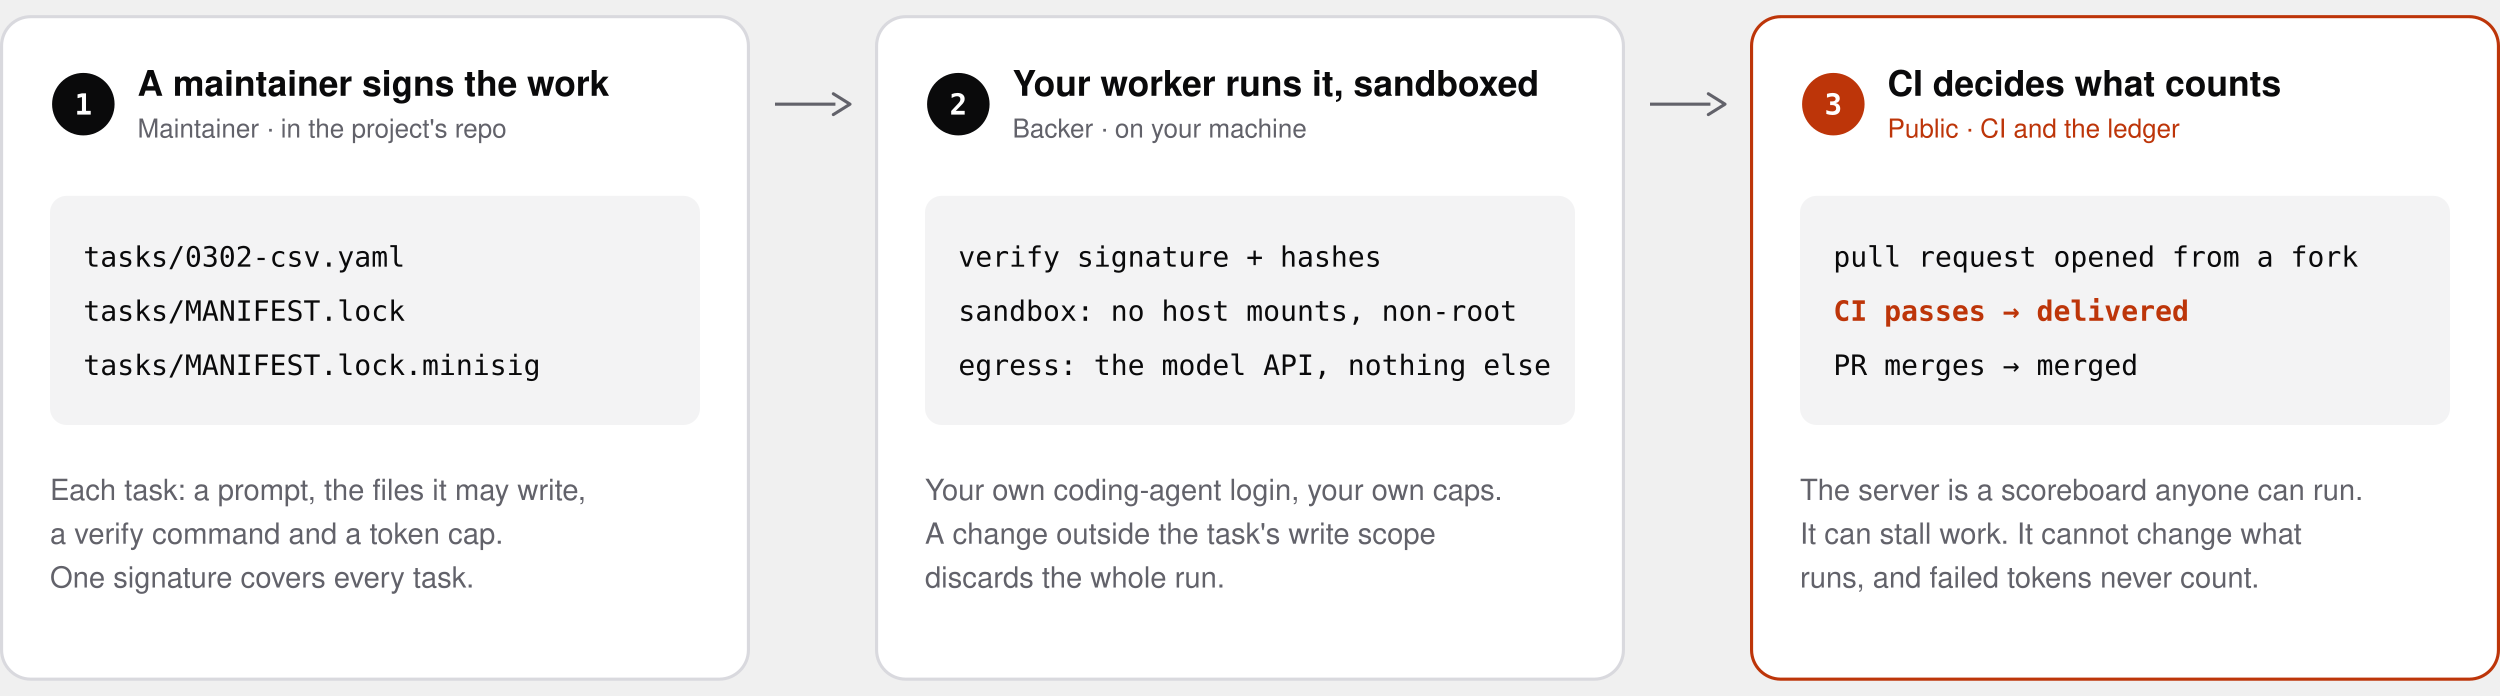
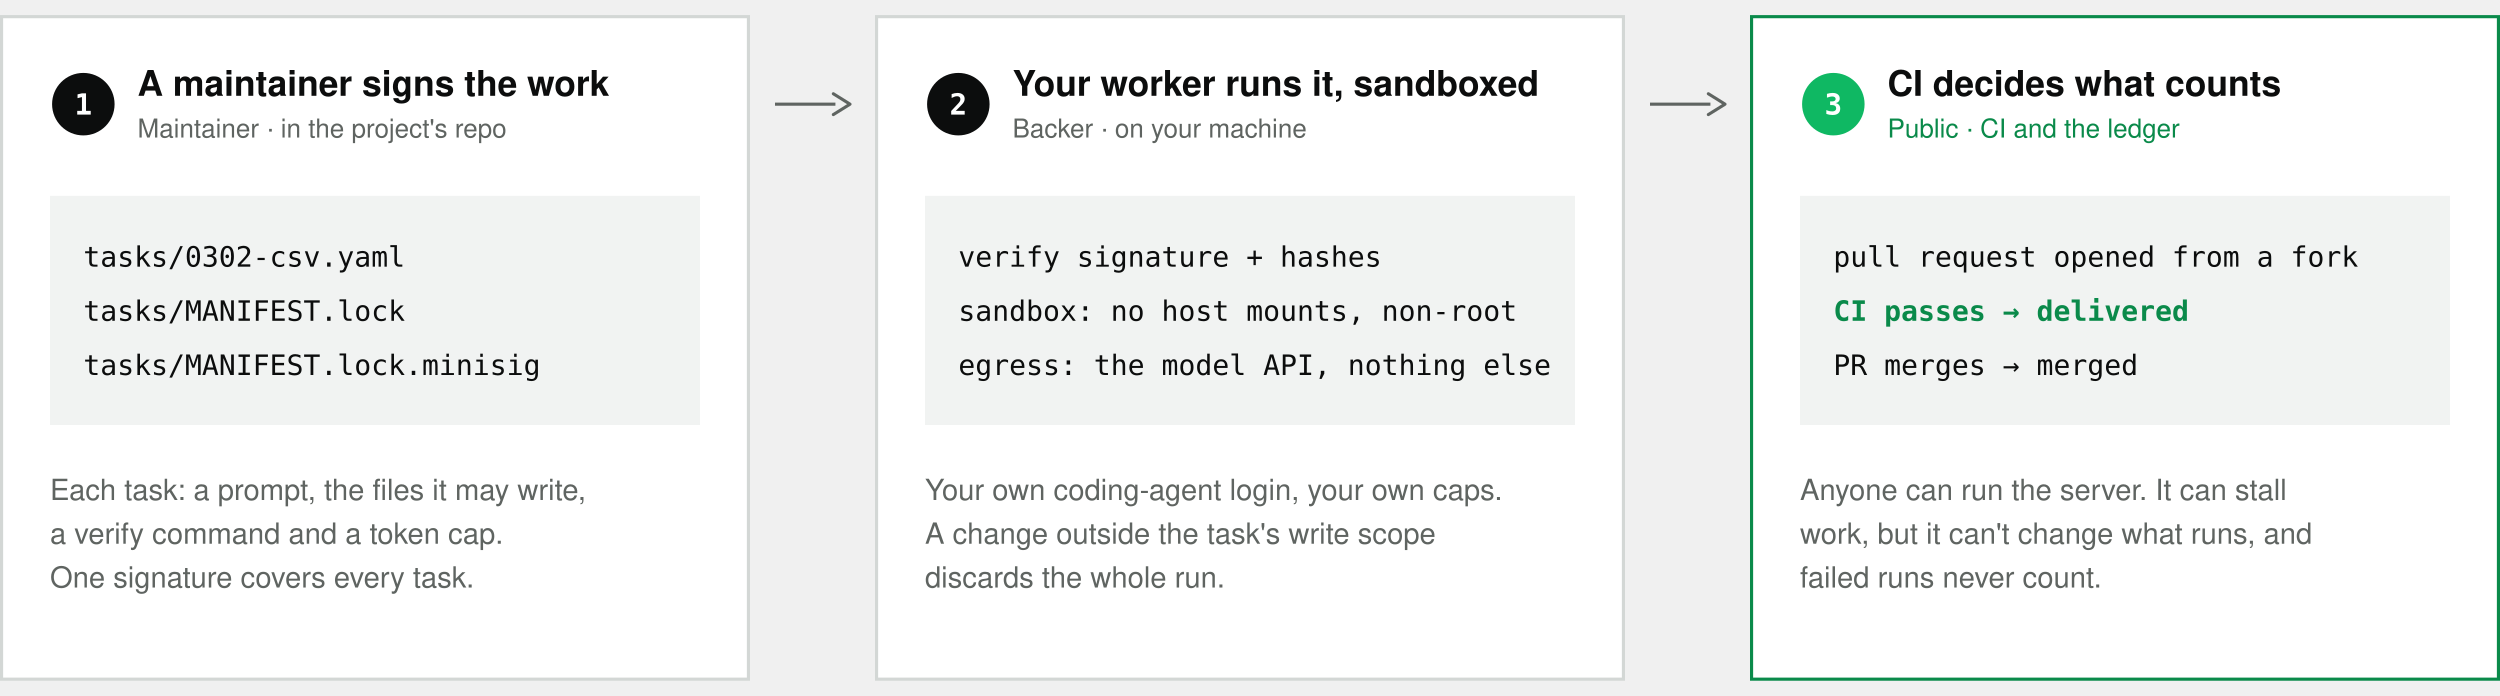
<svg xmlns="http://www.w3.org/2000/svg" viewBox="0 0 1200 334" width="1200" height="334" role="img" aria-label="How AgentFund works: a maintainer signs task manifests; a backer's worker verifies and runs them in a sandbox; CI decides which tokens count as delivered.">
-   <rect x="0.75" y="8" width="358.5" height="318" rx="14" fill="#ffffff" stroke="#d9d9de" stroke-width="1.5" />
-   <circle cx="40" cy="50" r="15" fill="#0a0a0b" />
+   <rect x="0.75" y="8" width="358.5" height="318" fill="#ffffff" stroke="#d3d7d5" stroke-width="1.5" />
+   <circle cx="40" cy="50" r="15" fill="#0c0d0d" />
  <text x="40" y="55" font-family="ui-monospace, SFMono-Regular, 'SF Mono', Menlo, Consolas, monospace" font-size="14" font-weight="600" fill="#ffffff" text-anchor="middle">1</text>
-   <text x="66" y="46" font-family="ui-sans-serif, -apple-system, 'Segoe UI', Helvetica, Arial, sans-serif" font-size="17" font-weight="600" fill="#0a0a0b" text-anchor="start">A maintainer signs the work</text>
-   <text x="66" y="66" font-family="ui-sans-serif, -apple-system, 'Segoe UI', Helvetica, Arial, sans-serif" font-size="12.5" font-weight="400" fill="#62626a" text-anchor="start">Maintainer · in the project's repo</text>
-   <rect x="24" y="94" width="312" height="110" rx="8" fill="#f3f3f4" />
-   <text x="40" y="128" font-family="ui-monospace, SFMono-Regular, 'SF Mono', Menlo, Consolas, monospace" font-size="13.5" font-weight="400" fill="#0a0a0b" text-anchor="start">tasks/0302-csv.yaml</text>
-   <text x="40" y="154" font-family="ui-monospace, SFMono-Regular, 'SF Mono', Menlo, Consolas, monospace" font-size="13.5" font-weight="400" fill="#0a0a0b" text-anchor="start">tasks/MANIFEST.lock</text>
-   <text x="40" y="180" font-family="ui-monospace, SFMono-Regular, 'SF Mono', Menlo, Consolas, monospace" font-size="13.5" font-weight="400" fill="#0a0a0b" text-anchor="start">tasks/MANIFEST.lock.minisig</text>
-   <text x="24" y="240" font-family="ui-sans-serif, -apple-system, 'Segoe UI', Helvetica, Arial, sans-serif" font-size="14" font-weight="400" fill="#62626a" text-anchor="start">Each task: a prompt, the files it may write,</text>
-   <text x="24" y="261" font-family="ui-sans-serif, -apple-system, 'Segoe UI', Helvetica, Arial, sans-serif" font-size="14" font-weight="400" fill="#62626a" text-anchor="start">a verify command and a token cap.</text>
-   <text x="24" y="282" font-family="ui-sans-serif, -apple-system, 'Segoe UI', Helvetica, Arial, sans-serif" font-size="14" font-weight="400" fill="#62626a" text-anchor="start">One signature covers every task.</text>
-   <path d="M372 50H401" stroke="#62626a" stroke-width="1.5" fill="none" />
-   <path d="M400 45l8 5-8 5" stroke="#62626a" stroke-width="1.5" fill="none" stroke-linecap="round" stroke-linejoin="round" />
-   <rect x="420.75" y="8" width="358.5" height="318" rx="14" fill="#ffffff" stroke="#d9d9de" stroke-width="1.5" />
-   <circle cx="460" cy="50" r="15" fill="#0a0a0b" />
+   <text x="66" y="46" font-family="ui-sans-serif, -apple-system, 'Segoe UI', Helvetica, Arial, sans-serif" font-size="17" font-weight="600" fill="#0c0d0d" text-anchor="start">A maintainer signs the work</text>
+   <text x="66" y="66" font-family="ui-sans-serif, -apple-system, 'Segoe UI', Helvetica, Arial, sans-serif" font-size="12.5" font-weight="400" fill="#5f6461" text-anchor="start">Maintainer · in the project's repo</text>
+   <rect x="24" y="94" width="312" height="110" fill="#f1f3f2" />
+   <text x="40" y="128" font-family="ui-monospace, SFMono-Regular, 'SF Mono', Menlo, Consolas, monospace" font-size="13.5" font-weight="400" fill="#0c0d0d" text-anchor="start">tasks/0302-csv.yaml</text>
+   <text x="40" y="154" font-family="ui-monospace, SFMono-Regular, 'SF Mono', Menlo, Consolas, monospace" font-size="13.5" font-weight="400" fill="#0c0d0d" text-anchor="start">tasks/MANIFEST.lock</text>
+   <text x="40" y="180" font-family="ui-monospace, SFMono-Regular, 'SF Mono', Menlo, Consolas, monospace" font-size="13.5" font-weight="400" fill="#0c0d0d" text-anchor="start">tasks/MANIFEST.lock.minisig</text>
+   <text x="24" y="240" font-family="ui-sans-serif, -apple-system, 'Segoe UI', Helvetica, Arial, sans-serif" font-size="14" font-weight="400" fill="#5f6461" text-anchor="start">Each task: a prompt, the files it may write,</text>
+   <text x="24" y="261" font-family="ui-sans-serif, -apple-system, 'Segoe UI', Helvetica, Arial, sans-serif" font-size="14" font-weight="400" fill="#5f6461" text-anchor="start">a verify command and a token cap.</text>
+   <text x="24" y="282" font-family="ui-sans-serif, -apple-system, 'Segoe UI', Helvetica, Arial, sans-serif" font-size="14" font-weight="400" fill="#5f6461" text-anchor="start">One signature covers every task.</text>
+   <path d="M372 50H401" stroke="#5f6461" stroke-width="1.5" fill="none" />
+   <path d="M400 45l8 5-8 5" stroke="#5f6461" stroke-width="1.5" fill="none" stroke-linecap="round" stroke-linejoin="round" />
+   <rect x="420.75" y="8" width="358.5" height="318" fill="#ffffff" stroke="#d3d7d5" stroke-width="1.5" />
+   <circle cx="460" cy="50" r="15" fill="#0c0d0d" />
  <text x="460" y="55" font-family="ui-monospace, SFMono-Regular, 'SF Mono', Menlo, Consolas, monospace" font-size="14" font-weight="600" fill="#ffffff" text-anchor="middle">2</text>
-   <text x="486" y="46" font-family="ui-sans-serif, -apple-system, 'Segoe UI', Helvetica, Arial, sans-serif" font-size="17" font-weight="600" fill="#0a0a0b" text-anchor="start">Your worker runs it, sandboxed</text>
-   <text x="486" y="66" font-family="ui-sans-serif, -apple-system, 'Segoe UI', Helvetica, Arial, sans-serif" font-size="12.5" font-weight="400" fill="#62626a" text-anchor="start">Backer · on your machine</text>
-   <rect x="444" y="94" width="312" height="110" rx="8" fill="#f3f3f4" />
-   <text x="460" y="128" font-family="ui-monospace, SFMono-Regular, 'SF Mono', Menlo, Consolas, monospace" font-size="13.5" font-weight="400" fill="#0a0a0b" text-anchor="start">verify signature + hashes</text>
-   <text x="460" y="154" font-family="ui-monospace, SFMono-Regular, 'SF Mono', Menlo, Consolas, monospace" font-size="13.5" font-weight="400" fill="#0a0a0b" text-anchor="start">sandbox: no host mounts, non-root</text>
-   <text x="460" y="180" font-family="ui-monospace, SFMono-Regular, 'SF Mono', Menlo, Consolas, monospace" font-size="13.5" font-weight="400" fill="#0a0a0b" text-anchor="start">egress: the model API, nothing else</text>
-   <text x="444" y="240" font-family="ui-sans-serif, -apple-system, 'Segoe UI', Helvetica, Arial, sans-serif" font-size="14" font-weight="400" fill="#62626a" text-anchor="start">Your own coding-agent login, your own caps.</text>
-   <text x="444" y="261" font-family="ui-sans-serif, -apple-system, 'Segoe UI', Helvetica, Arial, sans-serif" font-size="14" font-weight="400" fill="#62626a" text-anchor="start">A change outside the task's write scope</text>
-   <text x="444" y="282" font-family="ui-sans-serif, -apple-system, 'Segoe UI', Helvetica, Arial, sans-serif" font-size="14" font-weight="400" fill="#62626a" text-anchor="start">discards the whole run.</text>
-   <path d="M792 50H821" stroke="#62626a" stroke-width="1.5" fill="none" />
-   <path d="M820 45l8 5-8 5" stroke="#62626a" stroke-width="1.5" fill="none" stroke-linecap="round" stroke-linejoin="round" />
-   <rect x="840.75" y="8" width="358.5" height="318" rx="14" fill="#ffffff" stroke="#bd3509" stroke-width="1.5" />
-   <circle cx="880" cy="50" r="15" fill="#bd3509" />
+   <text x="486" y="46" font-family="ui-sans-serif, -apple-system, 'Segoe UI', Helvetica, Arial, sans-serif" font-size="17" font-weight="600" fill="#0c0d0d" text-anchor="start">Your worker runs it, sandboxed</text>
+   <text x="486" y="66" font-family="ui-sans-serif, -apple-system, 'Segoe UI', Helvetica, Arial, sans-serif" font-size="12.5" font-weight="400" fill="#5f6461" text-anchor="start">Backer · on your machine</text>
+   <rect x="444" y="94" width="312" height="110" fill="#f1f3f2" />
+   <text x="460" y="128" font-family="ui-monospace, SFMono-Regular, 'SF Mono', Menlo, Consolas, monospace" font-size="13.5" font-weight="400" fill="#0c0d0d" text-anchor="start">verify signature + hashes</text>
+   <text x="460" y="154" font-family="ui-monospace, SFMono-Regular, 'SF Mono', Menlo, Consolas, monospace" font-size="13.5" font-weight="400" fill="#0c0d0d" text-anchor="start">sandbox: no host mounts, non-root</text>
+   <text x="460" y="180" font-family="ui-monospace, SFMono-Regular, 'SF Mono', Menlo, Consolas, monospace" font-size="13.5" font-weight="400" fill="#0c0d0d" text-anchor="start">egress: the model API, nothing else</text>
+   <text x="444" y="240" font-family="ui-sans-serif, -apple-system, 'Segoe UI', Helvetica, Arial, sans-serif" font-size="14" font-weight="400" fill="#5f6461" text-anchor="start">Your own coding-agent login, your own caps.</text>
+   <text x="444" y="261" font-family="ui-sans-serif, -apple-system, 'Segoe UI', Helvetica, Arial, sans-serif" font-size="14" font-weight="400" fill="#5f6461" text-anchor="start">A change outside the task's write scope</text>
+   <text x="444" y="282" font-family="ui-sans-serif, -apple-system, 'Segoe UI', Helvetica, Arial, sans-serif" font-size="14" font-weight="400" fill="#5f6461" text-anchor="start">discards the whole run.</text>
+   <path d="M792 50H821" stroke="#5f6461" stroke-width="1.5" fill="none" />
+   <path d="M820 45l8 5-8 5" stroke="#5f6461" stroke-width="1.5" fill="none" stroke-linecap="round" stroke-linejoin="round" />
+   <rect x="840.75" y="8" width="358.5" height="318" fill="#ffffff" stroke="#0a8a4a" stroke-width="1.5" />
+   <circle cx="880" cy="50" r="15" fill="#0fb863" />
  <text x="880" y="55" font-family="ui-monospace, SFMono-Regular, 'SF Mono', Menlo, Consolas, monospace" font-size="14" font-weight="600" fill="#ffffff" text-anchor="middle">3</text>
-   <text x="906" y="46" font-family="ui-sans-serif, -apple-system, 'Segoe UI', Helvetica, Arial, sans-serif" font-size="17" font-weight="600" fill="#0a0a0b" text-anchor="start">CI decides what counts</text>
-   <text x="906" y="66" font-family="ui-sans-serif, -apple-system, 'Segoe UI', Helvetica, Arial, sans-serif" font-size="12.5" font-weight="400" fill="#bd3509" text-anchor="start">Public · CI and the ledger</text>
-   <rect x="864" y="94" width="312" height="110" rx="8" fill="#f3f3f4" />
-   <text x="880" y="128" font-family="ui-monospace, SFMono-Regular, 'SF Mono', Menlo, Consolas, monospace" font-size="13.5" font-weight="400" fill="#0a0a0b" text-anchor="start">pull request opened from a fork</text>
-   <text x="880" y="154" font-family="ui-monospace, SFMono-Regular, 'SF Mono', Menlo, Consolas, monospace" font-size="13.5" font-weight="600" fill="#bd3509" text-anchor="start">CI passes   → delivered</text>
-   <text x="880" y="180" font-family="ui-monospace, SFMono-Regular, 'SF Mono', Menlo, Consolas, monospace" font-size="13.5" font-weight="400" fill="#0a0a0b" text-anchor="start">PR merges   → merged</text>
-   <text x="864" y="240" font-family="ui-sans-serif, -apple-system, 'Segoe UI', Helvetica, Arial, sans-serif" font-size="14" font-weight="400" fill="#62626a" text-anchor="start">The server is a scoreboard anyone can run.</text>
-   <text x="864" y="261" font-family="ui-sans-serif, -apple-system, 'Segoe UI', Helvetica, Arial, sans-serif" font-size="14" font-weight="400" fill="#62626a" text-anchor="start">It can stall work. It cannot change what</text>
-   <text x="864" y="282" font-family="ui-sans-serif, -apple-system, 'Segoe UI', Helvetica, Arial, sans-serif" font-size="14" font-weight="400" fill="#62626a" text-anchor="start">runs, and failed tokens never count.</text>
+   <text x="906" y="46" font-family="ui-sans-serif, -apple-system, 'Segoe UI', Helvetica, Arial, sans-serif" font-size="17" font-weight="600" fill="#0c0d0d" text-anchor="start">CI decides what counts</text>
+   <text x="906" y="66" font-family="ui-sans-serif, -apple-system, 'Segoe UI', Helvetica, Arial, sans-serif" font-size="12.5" font-weight="400" fill="#0a8a4a" text-anchor="start">Public · CI and the ledger</text>
+   <rect x="864" y="94" width="312" height="110" fill="#f1f3f2" />
+   <text x="880" y="128" font-family="ui-monospace, SFMono-Regular, 'SF Mono', Menlo, Consolas, monospace" font-size="13.5" font-weight="400" fill="#0c0d0d" text-anchor="start">pull request opened from a fork</text>
+   <text x="880" y="154" font-family="ui-monospace, SFMono-Regular, 'SF Mono', Menlo, Consolas, monospace" font-size="13.5" font-weight="600" fill="#0a8a4a" text-anchor="start">CI passes   → delivered</text>
+   <text x="880" y="180" font-family="ui-monospace, SFMono-Regular, 'SF Mono', Menlo, Consolas, monospace" font-size="13.5" font-weight="400" fill="#0c0d0d" text-anchor="start">PR merges   → merged</text>
+   <text x="864" y="240" font-family="ui-sans-serif, -apple-system, 'Segoe UI', Helvetica, Arial, sans-serif" font-size="14" font-weight="400" fill="#5f6461" text-anchor="start">Anyone can run the server. It can stall</text>
+   <text x="864" y="261" font-family="ui-sans-serif, -apple-system, 'Segoe UI', Helvetica, Arial, sans-serif" font-size="14" font-weight="400" fill="#5f6461" text-anchor="start">work, but it can't change what runs, and</text>
+   <text x="864" y="282" font-family="ui-sans-serif, -apple-system, 'Segoe UI', Helvetica, Arial, sans-serif" font-size="14" font-weight="400" fill="#5f6461" text-anchor="start">failed runs never count.</text>
</svg>
